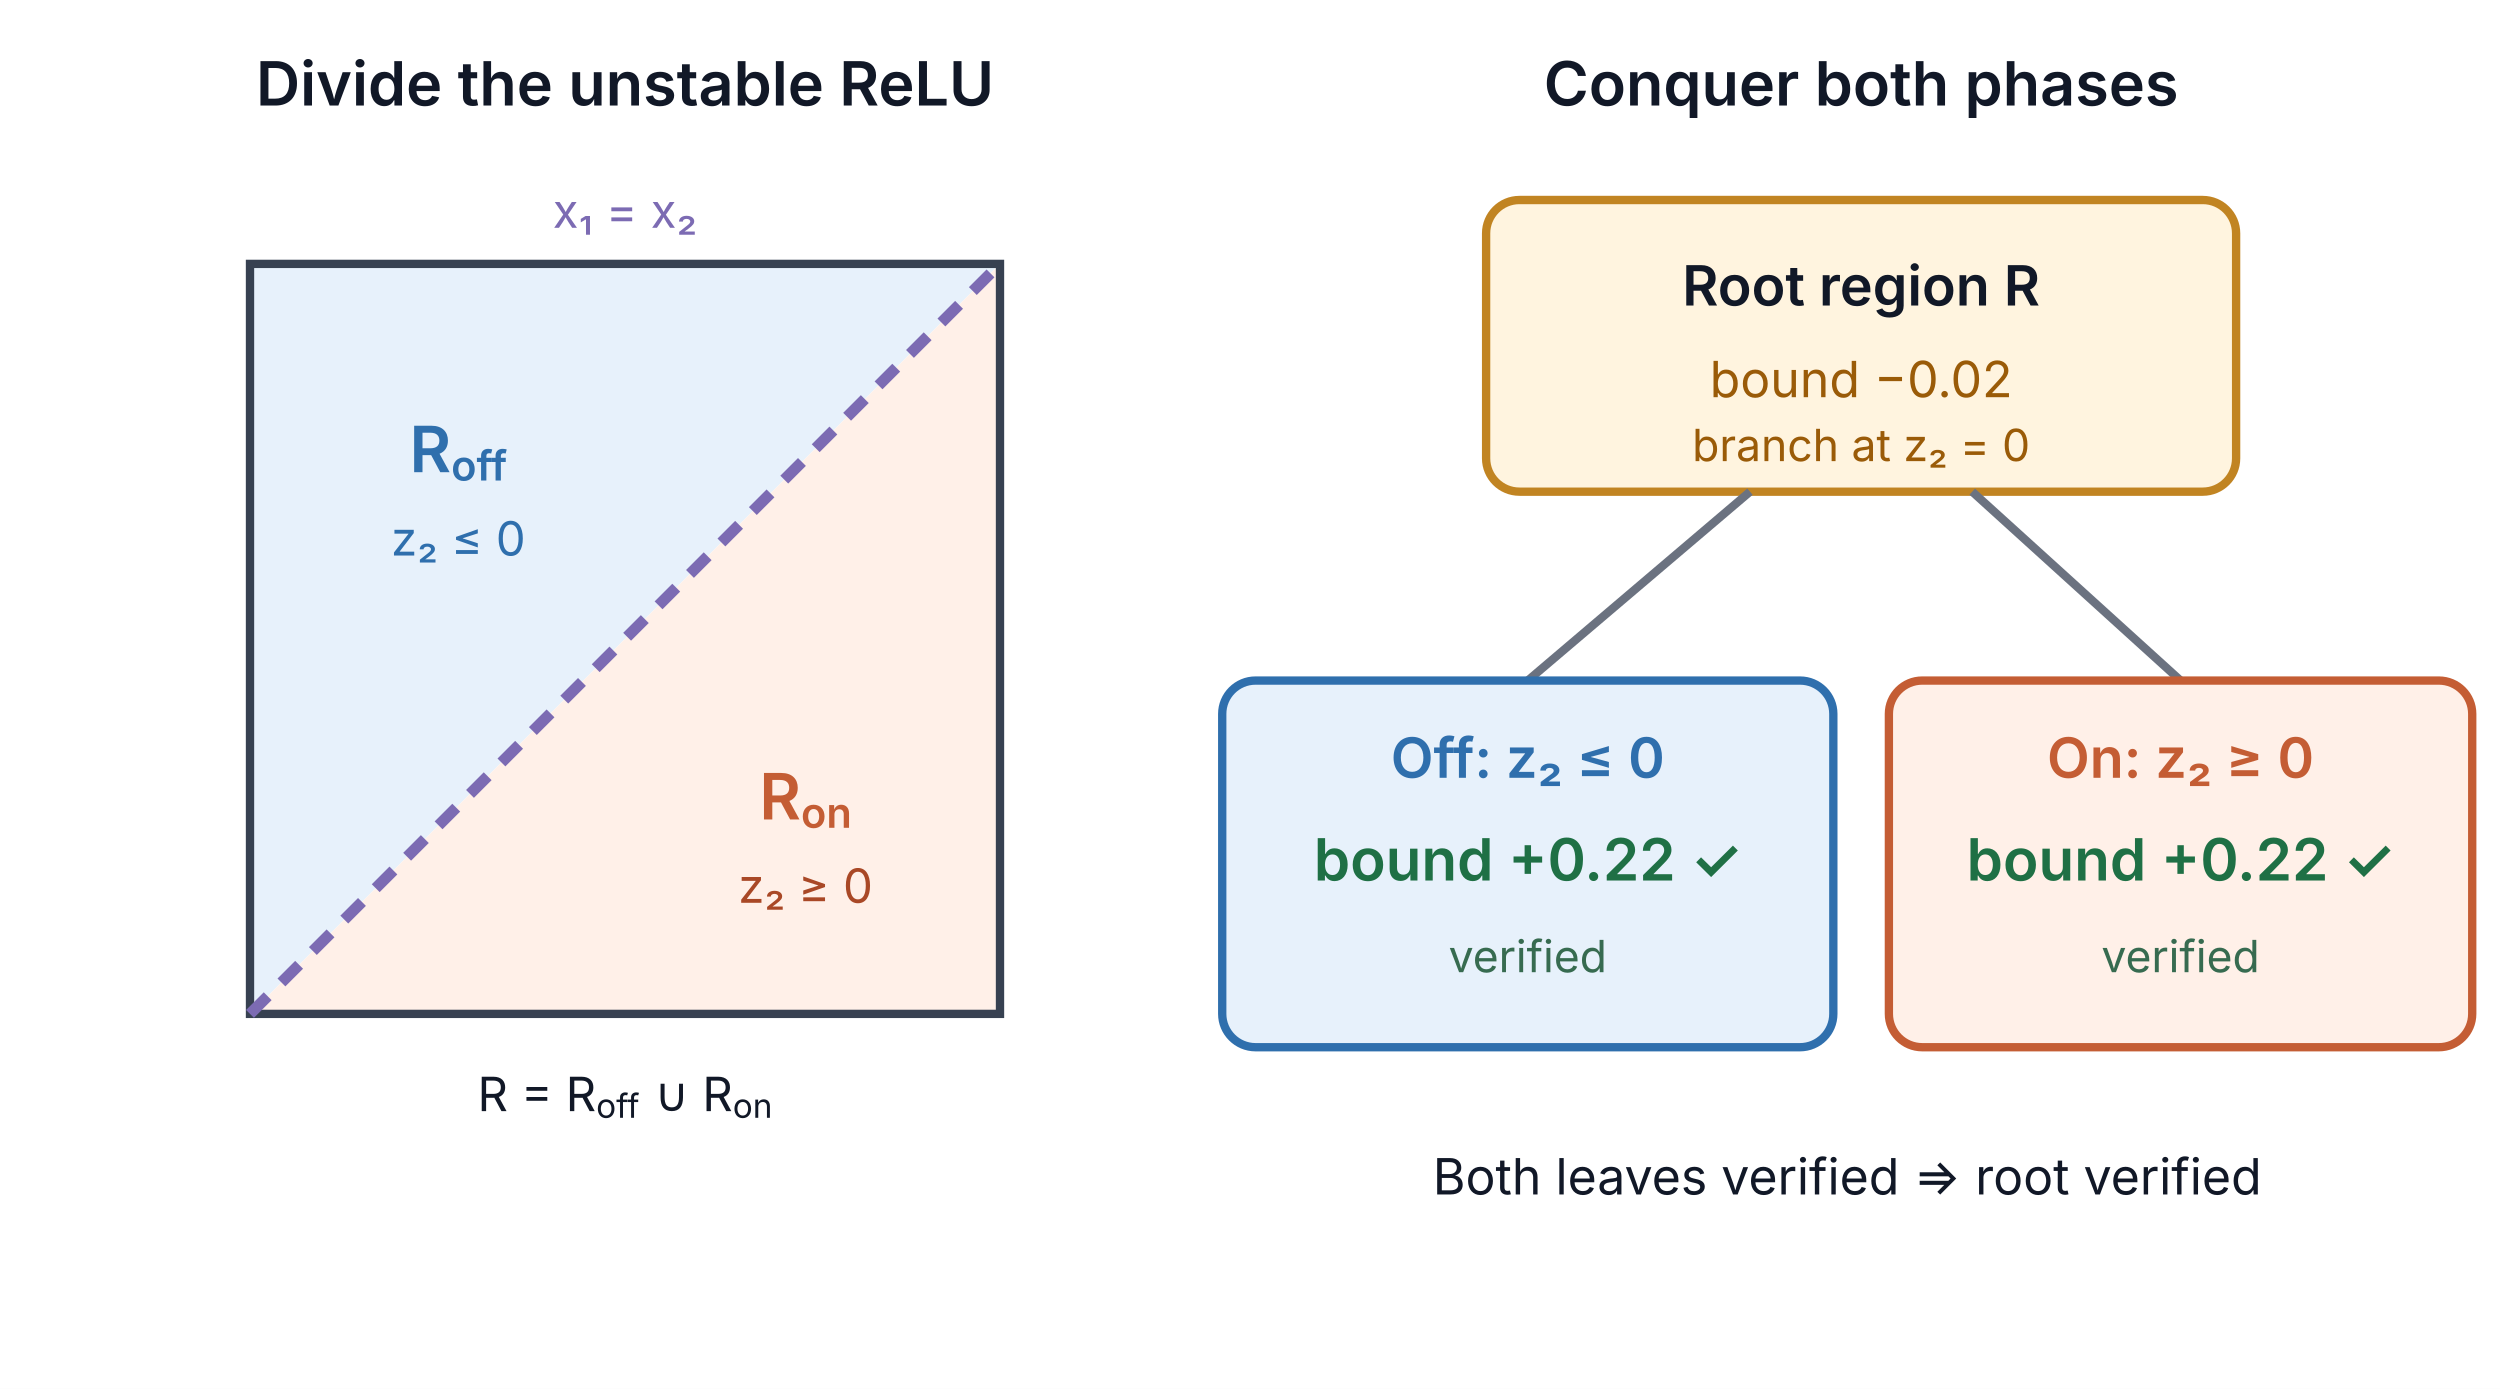
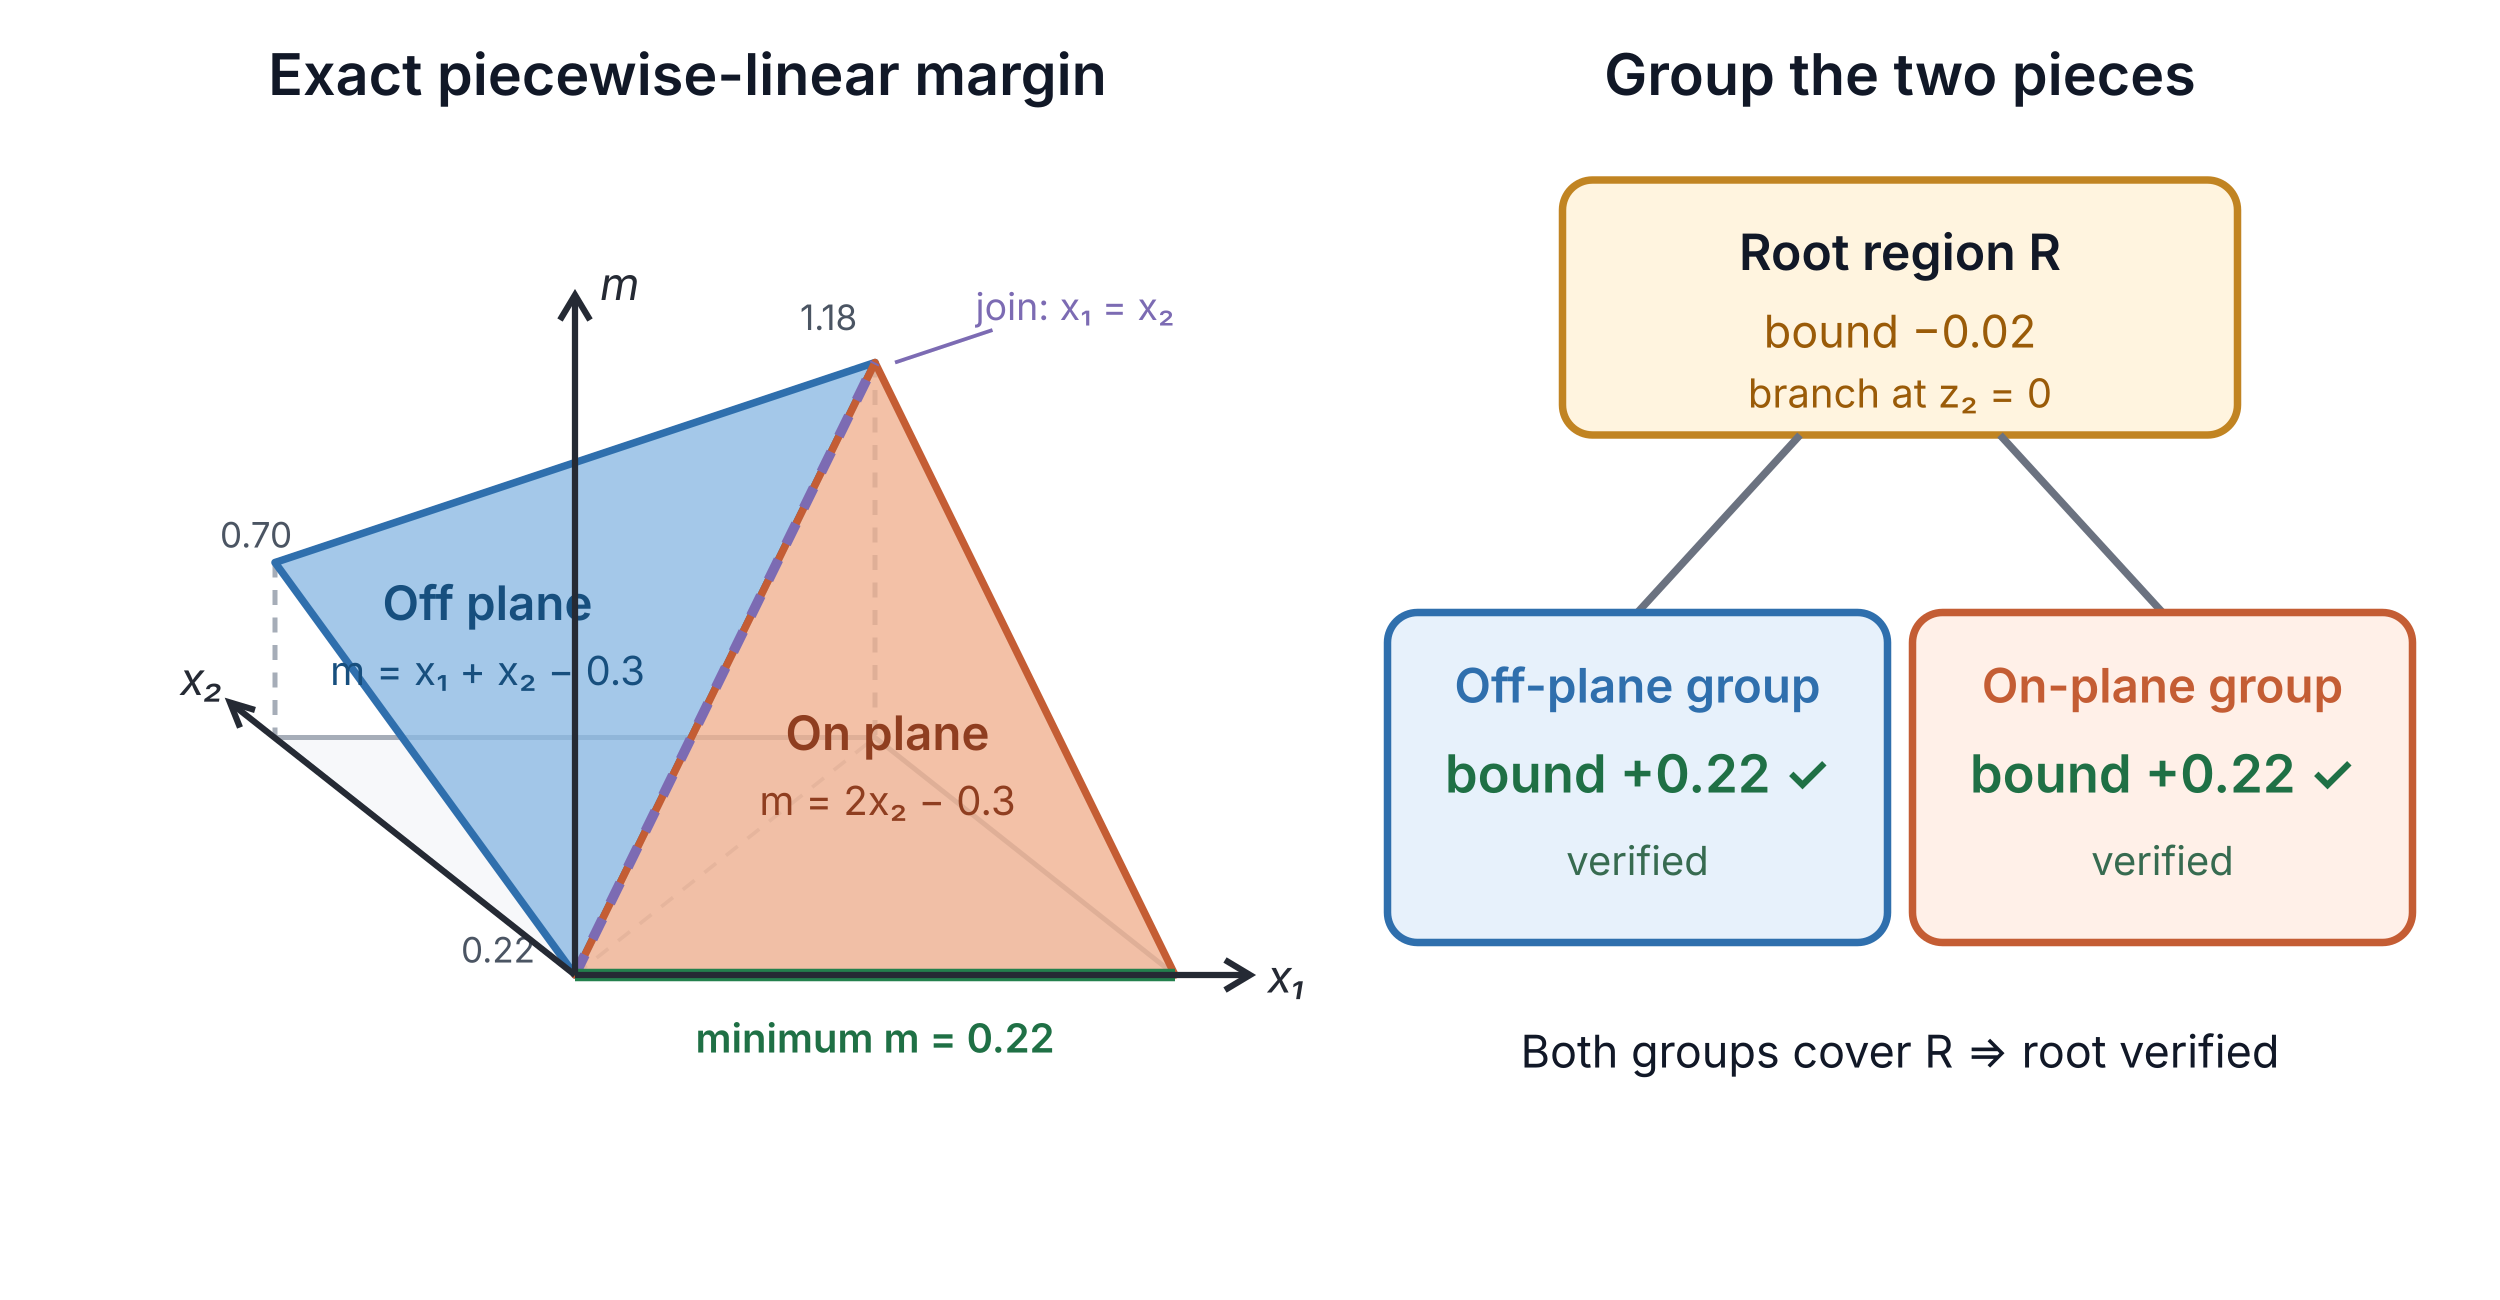
- <svg xmlns="http://www.w3.org/2000/svg" viewBox="0 0 900 500" role="img" aria-labelledby="title desc">
-   <rect width="900" height="500" fill="#ffffff" />
-   <text x="225" y="38" text-anchor="middle" font-family="-apple-system, BlinkMacSystemFont, 'Segoe UI', sans-serif" font-size="22" font-weight="600" fill="#111827">Divide the unstable ReLU</text>
-   <text x="670" y="38" text-anchor="middle" font-family="-apple-system, BlinkMacSystemFont, 'Segoe UI', sans-serif" font-size="22" font-weight="600" fill="#111827">Conquer both phases</text>
-   <polygon points="90,95 360,95 90,365" fill="#e7f1fb" />
-   <polygon points="90,365 360,95 360,365" fill="#fff0e8" />
-   <rect x="90" y="95" width="270" height="270" fill="none" stroke="#374151" stroke-width="3" />
-   <line x1="90" y1="365" x2="360" y2="95" stroke="#7c6bb3" stroke-width="4" stroke-dasharray="9 7" />
+ <svg xmlns="http://www.w3.org/2000/svg" viewBox="0 0 1000 520" role="img" aria-labelledby="title desc">
+   <rect width="1000" height="520" fill="#ffffff" />
+   <text x="275" y="38" text-anchor="middle" font-family="-apple-system, BlinkMacSystemFont, 'Segoe UI', sans-serif" font-size="23" font-weight="600" fill="#111827">Exact piecewise-linear margin</text>
+   <text x="760" y="38" text-anchor="middle" font-family="-apple-system, BlinkMacSystemFont, 'Segoe UI', sans-serif" font-size="23" font-weight="600" fill="#111827">Group the two pieces</text>
+   <polygon points="230,390 470,390 350,295 110,295" fill="#f7f8fa" stroke="#a6adb8" stroke-width="2" />
+   <line x1="230" y1="390" x2="350" y2="295" stroke="#c5cad2" stroke-width="1.5" stroke-dasharray="6 5" />
+   <g stroke="#a6adb8" stroke-width="2" stroke-dasharray="6 5">
+     <line x1="110" y1="225" x2="110" y2="295" />
+     <line x1="350" y1="145" x2="350" y2="295" />
+   </g>
+   <polygon points="230,390 110,225 350,145" fill="#8bb9e3" fill-opacity="0.78" stroke="#2f6fad" stroke-width="3" stroke-linejoin="round" />
+   <polygon points="230,390 470,390 350,145" fill="#efb08f" fill-opacity="0.78" stroke="#c45d34" stroke-width="3" stroke-linejoin="round" />
+   <line x1="230" y1="390" x2="350" y2="145" stroke="#7c6bb3" stroke-width="4" stroke-dasharray="9 7" />
+   <line x1="230" y1="390" x2="470" y2="390" stroke="#23804d" stroke-width="5" />
  <g font-family="-apple-system, BlinkMacSystemFont, 'Segoe UI', sans-serif" text-anchor="middle">
-     <text x="165" y="170" font-size="23" font-weight="600" fill="#2f6fad">R<tspan baseline-shift="sub" font-size="15">off</tspan>
-     </text>
-     <text x="165" y="200" font-size="17" fill="#2f6fad">z₂ ≤ 0</text>
-     <text x="290" y="295" font-size="23" font-weight="600" fill="#c45d34">R<tspan baseline-shift="sub" font-size="15">on</tspan>
-     </text>
-     <text x="290" y="325" font-size="17" fill="#a94826">z₂ ≥ 0</text>
-     <text x="225" y="82" font-size="17" fill="#7c6bb3">x₁ = x₂</text>
-     <text x="225" y="400" font-size="17" fill="#111827">R = R<tspan baseline-shift="sub" font-size="12">off</tspan> ∪ R<tspan baseline-shift="sub" font-size="12">on</tspan>
-     </text>
+     <text x="195" y="248" font-size="19" font-weight="600" fill="#174f7e">Off plane</text>
+     <text x="195" y="274" font-size="16" fill="#174f7e">m = x₁ + x₂ − 0.3</text>
+     <text x="355" y="300" font-size="19" font-weight="600" fill="#8f3e20">On plane</text>
+     <text x="355" y="326" font-size="16" fill="#8f3e20">m = 2x₂ − 0.3</text>
+     <text x="430" y="128" font-size="15" fill="#7c6bb3">join: x₁ = x₂</text>
+     <text x="350" y="421" font-size="16" font-weight="600" fill="#1f7045">minimum m = 0.22</text>
  </g>
-   <rect x="535" y="72" width="270" height="105" rx="12" fill="#fff4df" stroke="#c18422" stroke-width="3" />
+   <g font-family="-apple-system, BlinkMacSystemFont, 'Segoe UI', sans-serif" font-size="14" fill="#4b5563">
+     <text x="88" y="219">0.70</text>
+     <text x="320" y="132">1.18</text>
+     <text x="214" y="385" text-anchor="end">0.22</text>
+   </g>
+   <line x1="397" y1="132" x2="358" y2="145" stroke="#7c6bb3" stroke-width="1.5" />
+   <g stroke="#252a34" stroke-width="2.5" fill="none">
+     <line x1="230" y1="390" x2="500" y2="390" />
+     <path d="M 490 384 L 500 390 L 490 396" />
+     <line x1="230" y1="390" x2="92" y2="281" />
+     <path d="M 102 284 L 92 281 L 96 291" />
+     <line x1="230" y1="390" x2="230" y2="118" />
+     <path d="M 224 128 L 230 118 L 236 128" />
+   </g>
+   <g font-family="-apple-system, BlinkMacSystemFont, 'Segoe UI', sans-serif" font-size="18" font-style="italic" fill="#252a34">
+     <text x="507" y="397">x₁</text>
+     <text x="72" y="278">x₂</text>
+     <text x="240" y="120">m</text>
+   </g>
+   <rect x="625" y="72" width="270" height="102" rx="12" fill="#fff4df" stroke="#c18422" stroke-width="3" />
  <g font-family="-apple-system, BlinkMacSystemFont, 'Segoe UI', sans-serif" text-anchor="middle">
-     <text x="670" y="110" font-size="20" font-weight="600" fill="#111827">Root region R</text>
-     <text x="670" y="143" font-size="18" fill="#9a5b08">bound −0.02</text>
-     <text x="670" y="166" font-size="16" fill="#9a5b08">branch at z₂ = 0</text>
+     <text x="760" y="108" font-size="20" font-weight="600" fill="#111827">Root region R</text>
+     <text x="760" y="139" font-size="18" fill="#9a5b08">bound −0.02</text>
+     <text x="760" y="163" font-size="16" fill="#9a5b08">branch at z₂ = 0</text>
  </g>
  <g stroke="#6b7280" stroke-width="3" fill="none">
-     <path d="M 630 177 L 550 245" />
-     <path d="M 710 177 L 785 245" />
+     <path d="M 720 174 L 655 245" />
+     <path d="M 800 174 L 865 245" />
  </g>
-   <rect x="440" y="245" width="220" height="132" rx="12" fill="#e7f1fb" stroke="#2f6fad" stroke-width="3" />
-   <rect x="680" y="245" width="210" height="132" rx="12" fill="#fff0e8" stroke="#c45d34" stroke-width="3" />
+   <rect x="555" y="245" width="200" height="132" rx="12" fill="#e7f1fb" stroke="#2f6fad" stroke-width="3" />
+   <rect x="765" y="245" width="200" height="132" rx="12" fill="#fff0e8" stroke="#c45d34" stroke-width="3" />
  <g font-family="-apple-system, BlinkMacSystemFont, 'Segoe UI', sans-serif" text-anchor="middle">
-     <text x="550" y="280" font-size="20" font-weight="600" fill="#2f6fad">Off: z₂ ≤ 0</text>
-     <text x="550" y="317" font-size="21" font-weight="600" fill="#1f7045">bound +0.22 ✓</text>
-     <text x="550" y="350" font-size="16" fill="#376b50">verified</text>
-     <text x="785" y="280" font-size="20" font-weight="600" fill="#c45d34">On: z₂ ≥ 0</text>
-     <text x="785" y="317" font-size="21" font-weight="600" fill="#1f7045">bound +0.22 ✓</text>
-     <text x="785" y="350" font-size="16" fill="#376b50">verified</text>
+     <text x="655" y="281" font-size="19" font-weight="600" fill="#2f6fad">Off-plane group</text>
+     <text x="655" y="317" font-size="21" font-weight="600" fill="#1f7045">bound +0.22 ✓</text>
+     <text x="655" y="350" font-size="16" fill="#376b50">verified</text>
+     <text x="865" y="281" font-size="19" font-weight="600" fill="#c45d34">On-plane group</text>
+     <text x="865" y="317" font-size="21" font-weight="600" fill="#1f7045">bound +0.22 ✓</text>
+     <text x="865" y="350" font-size="16" fill="#376b50">verified</text>
  </g>
-   <text x="665" y="430" text-anchor="middle" font-family="-apple-system, BlinkMacSystemFont, 'Segoe UI', sans-serif" font-size="18" fill="#111827">Both leaves verified  ⇒  root verified</text>
+   <text x="760" y="427" text-anchor="middle" font-family="-apple-system, BlinkMacSystemFont, 'Segoe UI', sans-serif" font-size="18" fill="#111827">Both groups cover R  ⇒  root verified</text>
</svg>
